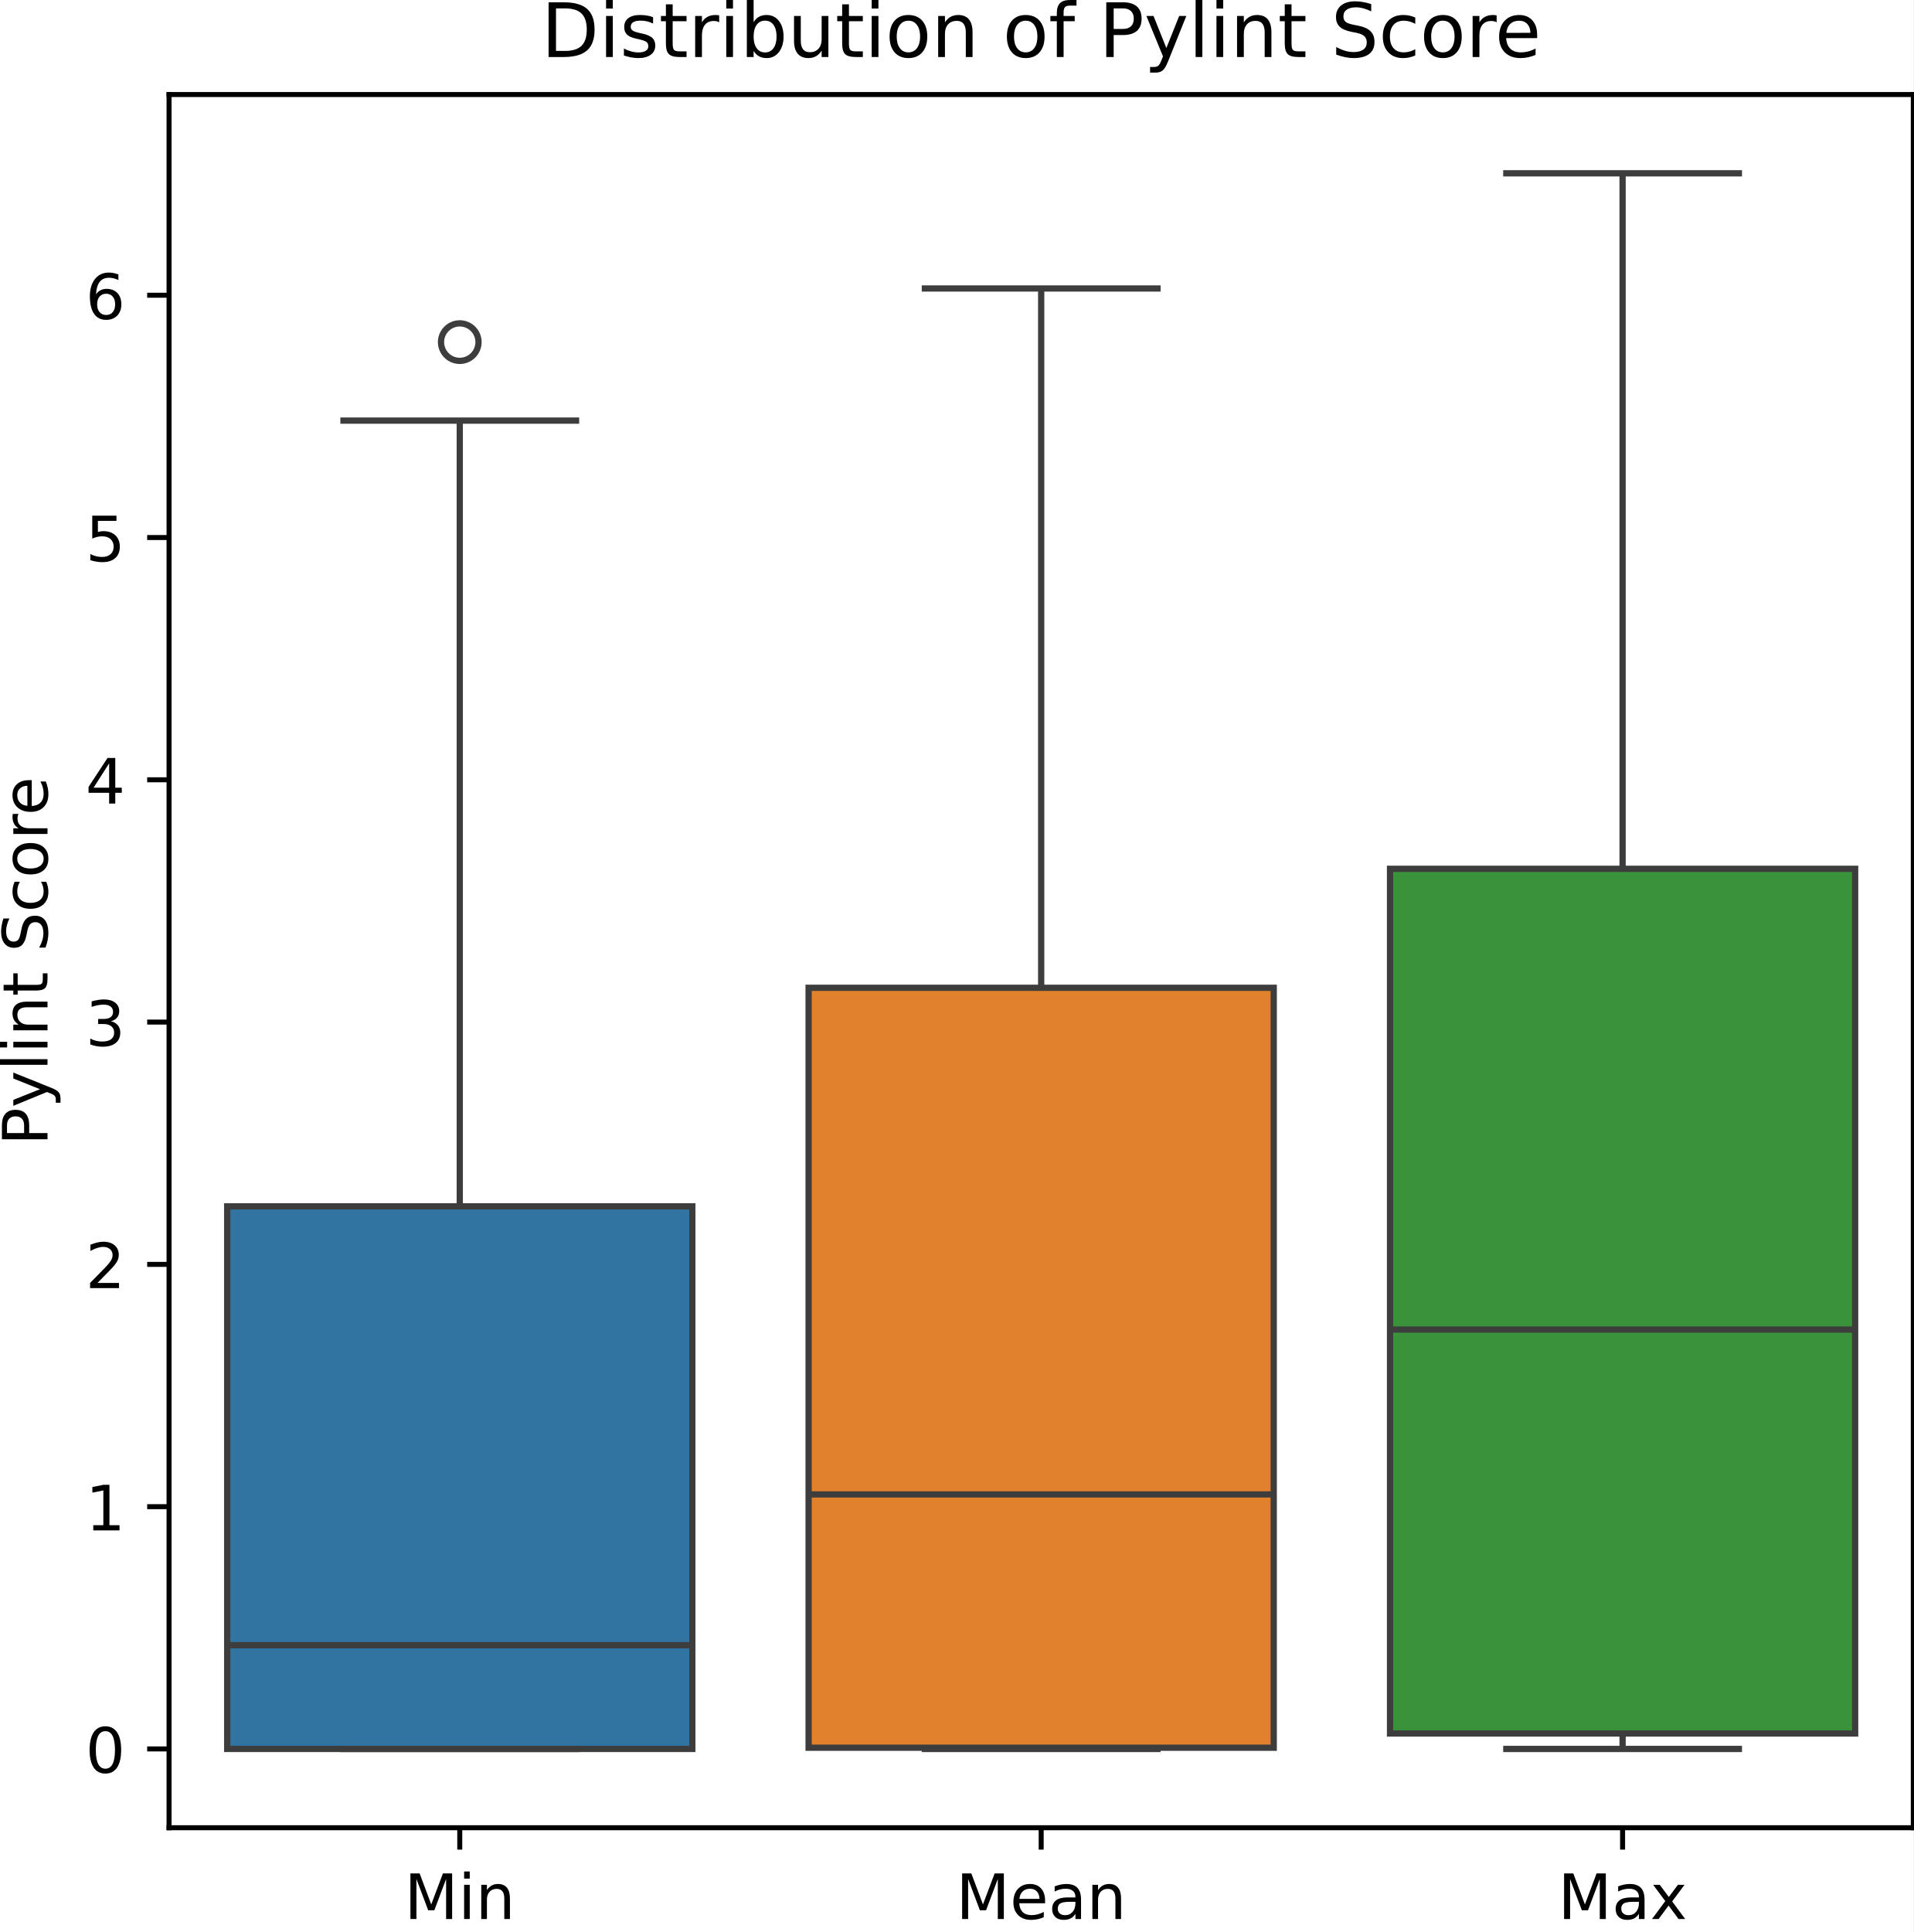
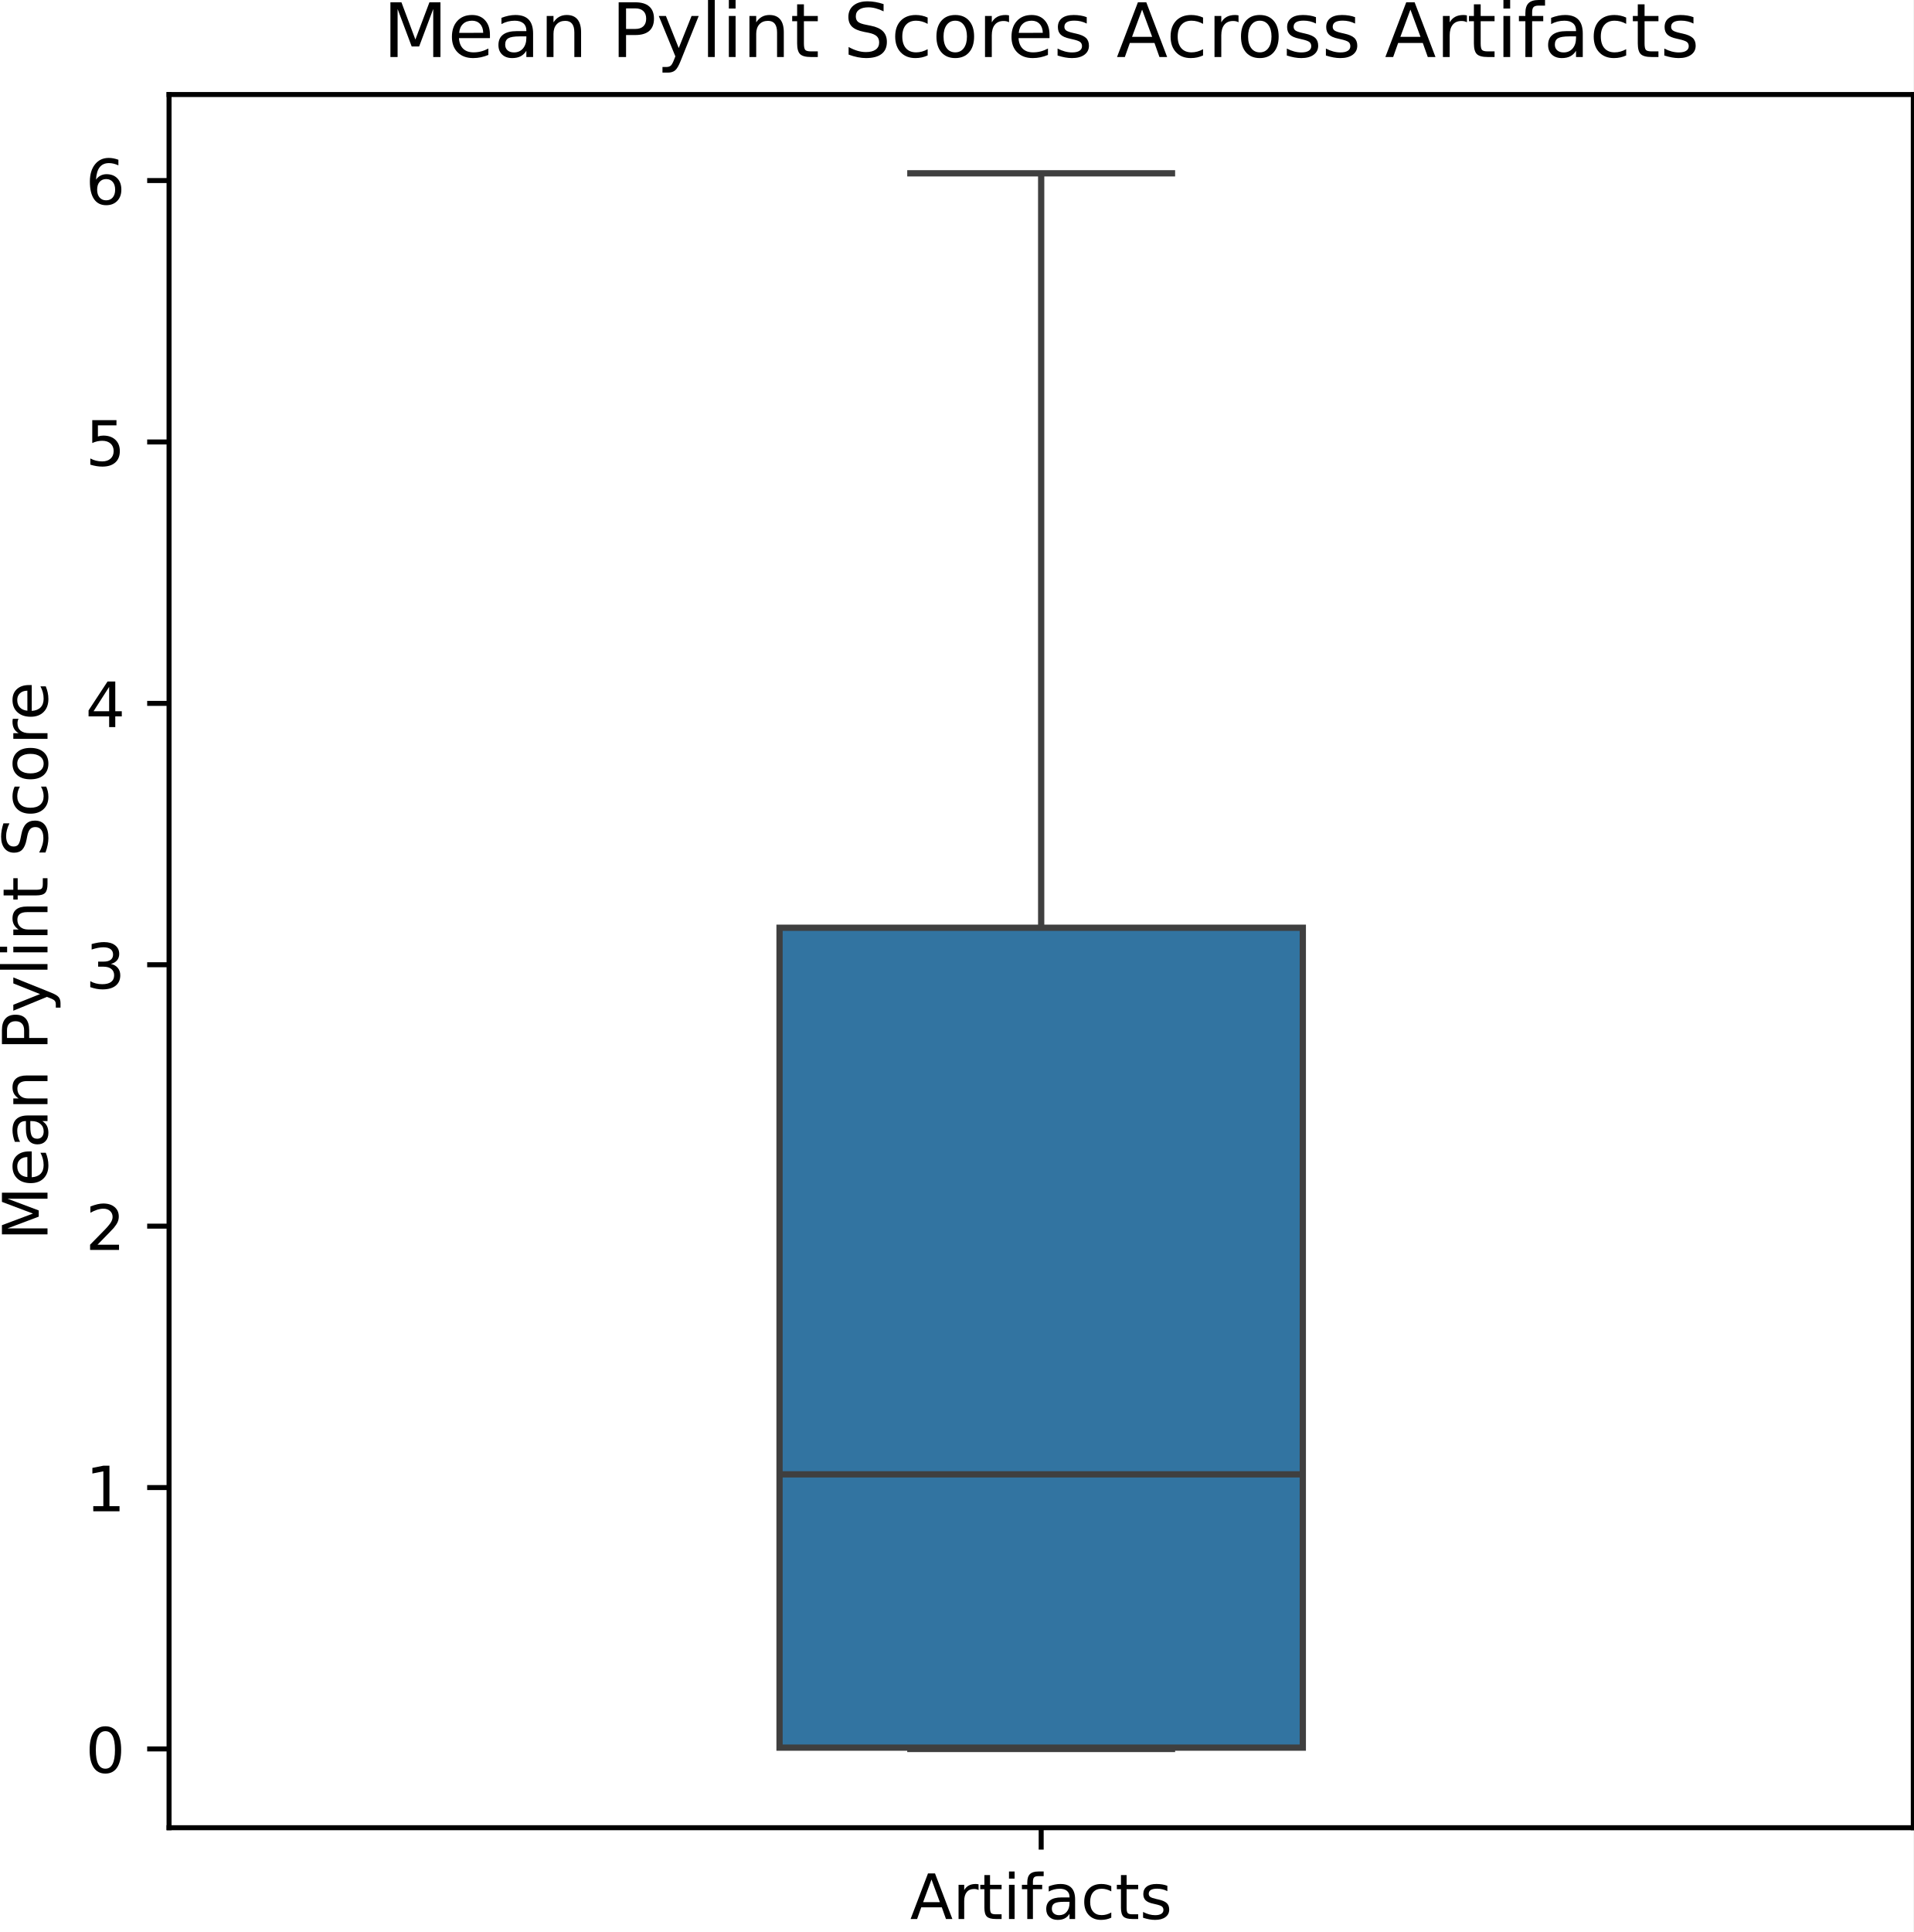
<svg xmlns="http://www.w3.org/2000/svg" xmlns:xlink="http://www.w3.org/1999/xlink" width="306.041pt" height="308.996pt" viewBox="0 0 306.041 308.996" version="1.1">
  <defs>
    <style type="text/css">*{stroke-linejoin: round; stroke-linecap: butt}</style>
  </defs>
  <g id="figure_1">
    <g id="patch_1">
      <path d="M 0 308.996  L 306.041 308.996  L 306.041 0  L 0 0  z " style="fill: #ffffff" />
    </g>
    <g id="axes_1">
      <g id="patch_2">
        <path d="M 27.041 292.318  L 306.041 292.318  L 306.041 15.118  L 27.041 15.118  z " style="fill: #ffffff" />
      </g>
      <g id="matplotlib.axis_1">
        <g id="xtick_1">
          <g id="line2d_1">
            <defs>
-               <path id="meca21701b4" d="M 0 0  L 0 3.5  " style="stroke: #000000; stroke-width: 0.8" />
+               <path id="meb0d967bb8" d="M 0 0  L 0 3.5  " style="stroke: #000000; stroke-width: 0.8" />
            </defs>
            <g>
-               <use xlink:href="#meca21701b4" x="73.541" y="292.318" style="stroke: #000000; stroke-width: 0.8" />
+               <use xlink:href="#meb0d967bb8" x="166.541" y="292.318" style="stroke: #000000; stroke-width: 0.8" />
            </g>
          </g>
          <g id="text_1">
-             <g transform="translate(64.66875 306.9166) scale(0.1 -0.1)">
-               <defs>
-                 <path id="DejaVuSans-4d" d="M 628 4666  L 1569 4666  L 2759 1491  L 3956 4666  L 4897 4666  L 4897 0  L 4281 0  L 4281 4097  L 3078 897  L 2444 897  L 1241 4097  L 1241 0  L 628 0  L 628 4666  z " transform="scale(0.015625)" />
+             <g transform="translate(145.5773 306.9166) scale(0.1 -0.1)">
+               <defs>
+                 <path id="DejaVuSans-41" d="M 2188 4044  L 1331 1722  L 3047 1722  L 2188 4044  z M 1831 4666  L 2547 4666  L 4325 0  L 3669 0  L 3244 1197  L 1141 1197  L 716 0  L 50 0  L 1831 4666  z " transform="scale(0.015625)" />
+                 <path id="DejaVuSans-72" d="M 2631 2963  Q 2534 3019 2420 3045  Q 2306 3072 2169 3072  Q 1681 3072 1420 2755  Q 1159 2438 1159 1844  L 1159 0  L 581 0  L 581 3500  L 1159 3500  L 1159 2956  Q 1341 3275 1631 3429  Q 1922 3584 2338 3584  Q 2397 3584 2469 3576  Q 2541 3569 2628 3553  L 2631 2963  z " transform="scale(0.015625)" />
+                 <path id="DejaVuSans-74" d="M 1172 4494  L 1172 3500  L 2356 3500  L 2356 3053  L 1172 3053  L 1172 1153  Q 1172 725 1289 603  Q 1406 481 1766 481  L 2356 481  L 2356 0  L 1766 0  Q 1100 0 847 248  Q 594 497 594 1153  L 594 3053  L 172 3053  L 172 3500  L 594 3500  L 594 4494  L 1172 4494  z " transform="scale(0.015625)" />
                <path id="DejaVuSans-69" d="M 603 3500  L 1178 3500  L 1178 0  L 603 0  L 603 3500  z M 603 4863  L 1178 4863  L 1178 4134  L 603 4134  L 603 4863  z " transform="scale(0.015625)" />
-                 <path id="DejaVuSans-6e" d="M 3513 2113  L 3513 0  L 2938 0  L 2938 2094  Q 2938 2591 2744 2837  Q 2550 3084 2163 3084  Q 1697 3084 1428 2787  Q 1159 2491 1159 1978  L 1159 0  L 581 0  L 581 3500  L 1159 3500  L 1159 2956  Q 1366 3272 1645 3428  Q 1925 3584 2291 3584  Q 2894 3584 3203 3211  Q 3513 2838 3513 2113  z " transform="scale(0.015625)" />
-               </defs>
-               <use xlink:href="#DejaVuSans-4d" />
-               <use xlink:href="#DejaVuSans-69" x="86.279" />
-               <use xlink:href="#DejaVuSans-6e" x="114.062" />
-             </g>
-           </g>
-         </g>
-         <g id="xtick_2">
-           <g id="line2d_2">
-             <g>
-               <use xlink:href="#meca21701b4" x="166.541" y="292.318" style="stroke: #000000; stroke-width: 0.8" />
-             </g>
-           </g>
-           <g id="text_2">
-             <g transform="translate(152.9172 306.9166) scale(0.1 -0.1)">
-               <defs>
-                 <path id="DejaVuSans-65" d="M 3597 1894  L 3597 1613  L 953 1613  Q 991 1019 1311 708  Q 1631 397 2203 397  Q 2534 397 2845 478  Q 3156 559 3463 722  L 3463 178  Q 3153 47 2828 -22  Q 2503 -91 2169 -91  Q 1331 -91 842 396  Q 353 884 353 1716  Q 353 2575 817 3079  Q 1281 3584 2069 3584  Q 2775 3584 3186 3129  Q 3597 2675 3597 1894  z M 3022 2063  Q 3016 2534 2758 2815  Q 2500 3097 2075 3097  Q 1594 3097 1305 2825  Q 1016 2553 972 2059  L 3022 2063  z " transform="scale(0.015625)" />
+                 <path id="DejaVuSans-66" d="M 2375 4863  L 2375 4384  L 1825 4384  Q 1516 4384 1395 4259  Q 1275 4134 1275 3809  L 1275 3500  L 2222 3500  L 2222 3053  L 1275 3053  L 1275 0  L 697 0  L 697 3053  L 147 3053  L 147 3500  L 697 3500  L 697 3744  Q 697 4328 969 4595  Q 1241 4863 1831 4863  L 2375 4863  z " transform="scale(0.015625)" />
                <path id="DejaVuSans-61" d="M 2194 1759  Q 1497 1759 1228 1600  Q 959 1441 959 1056  Q 959 750 1161 570  Q 1363 391 1709 391  Q 2188 391 2477 730  Q 2766 1069 2766 1631  L 2766 1759  L 2194 1759  z M 3341 1997  L 3341 0  L 2766 0  L 2766 531  Q 2569 213 2275 61  Q 1981 -91 1556 -91  Q 1019 -91 701 211  Q 384 513 384 1019  Q 384 1609 779 1909  Q 1175 2209 1959 2209  L 2766 2209  L 2766 2266  Q 2766 2663 2505 2880  Q 2244 3097 1772 3097  Q 1472 3097 1187 3025  Q 903 2953 641 2809  L 641 3341  Q 956 3463 1253 3523  Q 1550 3584 1831 3584  Q 2591 3584 2966 3190  Q 3341 2797 3341 1997  z " transform="scale(0.015625)" />
-               </defs>
-               <use xlink:href="#DejaVuSans-4d" />
-               <use xlink:href="#DejaVuSans-65" x="86.279" />
-               <use xlink:href="#DejaVuSans-61" x="147.803" />
-               <use xlink:href="#DejaVuSans-6e" x="209.082" />
-             </g>
-           </g>
-         </g>
-         <g id="xtick_3">
-           <g id="line2d_3">
-             <g>
-               <use xlink:href="#meca21701b4" x="259.541" y="292.318" style="stroke: #000000; stroke-width: 0.8" />
-             </g>
-           </g>
-           <g id="text_3">
-             <g transform="translate(249.2031 306.9166) scale(0.1 -0.1)">
-               <defs>
-                 <path id="DejaVuSans-78" d="M 3513 3500  L 2247 1797  L 3578 0  L 2900 0  L 1881 1375  L 863 0  L 184 0  L 1544 1831  L 300 3500  L 978 3500  L 1906 2253  L 2834 3500  L 3513 3500  z " transform="scale(0.015625)" />
-               </defs>
-               <use xlink:href="#DejaVuSans-4d" />
-               <use xlink:href="#DejaVuSans-61" x="86.279" />
-               <use xlink:href="#DejaVuSans-78" x="147.559" />
+                 <path id="DejaVuSans-63" d="M 3122 3366  L 3122 2828  Q 2878 2963 2633 3030  Q 2388 3097 2138 3097  Q 1578 3097 1268 2742  Q 959 2388 959 1747  Q 959 1106 1268 751  Q 1578 397 2138 397  Q 2388 397 2633 464  Q 2878 531 3122 666  L 3122 134  Q 2881 22 2623 -34  Q 2366 -91 2075 -91  Q 1284 -91 818 406  Q 353 903 353 1747  Q 353 2603 823 3093  Q 1294 3584 2113 3584  Q 2378 3584 2631 3529  Q 2884 3475 3122 3366  z " transform="scale(0.015625)" />
+                 <path id="DejaVuSans-73" d="M 2834 3397  L 2834 2853  Q 2591 2978 2328 3040  Q 2066 3103 1784 3103  Q 1356 3103 1142 2972  Q 928 2841 928 2578  Q 928 2378 1081 2264  Q 1234 2150 1697 2047  L 1894 2003  Q 2506 1872 2764 1633  Q 3022 1394 3022 966  Q 3022 478 2636 193  Q 2250 -91 1575 -91  Q 1294 -91 989 -36  Q 684 19 347 128  L 347 722  Q 666 556 975 473  Q 1284 391 1588 391  Q 1994 391 2212 530  Q 2431 669 2431 922  Q 2431 1156 2273 1281  Q 2116 1406 1581 1522  L 1381 1569  Q 847 1681 609 1914  Q 372 2147 372 2553  Q 372 3047 722 3315  Q 1072 3584 1716 3584  Q 2034 3584 2315 3537  Q 2597 3491 2834 3397  z " transform="scale(0.015625)" />
+               </defs>
+               <use xlink:href="#DejaVuSans-41" />
+               <use xlink:href="#DejaVuSans-72" x="68.408" />
+               <use xlink:href="#DejaVuSans-74" x="109.521" />
+               <use xlink:href="#DejaVuSans-69" x="148.73" />
+               <use xlink:href="#DejaVuSans-66" x="176.514" />
+               <use xlink:href="#DejaVuSans-61" x="211.719" />
+               <use xlink:href="#DejaVuSans-63" x="272.998" />
+               <use xlink:href="#DejaVuSans-74" x="327.979" />
+               <use xlink:href="#DejaVuSans-73" x="367.188" />
            </g>
          </g>
        </g>
      </g>
      <g id="matplotlib.axis_2">
        <g id="ytick_1">
+           <g id="line2d_2">
+             <defs>
+               <path id="md2d589a937" d="M 0 0  L -3.5 0  " style="stroke: #000000; stroke-width: 0.8" />
+             </defs>
+             <g>
+               <use xlink:href="#md2d589a937" x="27.041" y="279.718" style="stroke: #000000; stroke-width: 0.8" />
+             </g>
+           </g>
+           <g id="text_2">
+             <g transform="translate(13.67812 283.5173) scale(0.1 -0.1)">
+               <defs>
+                 <path id="DejaVuSans-30" d="M 2034 4250  Q 1547 4250 1301 3770  Q 1056 3291 1056 2328  Q 1056 1369 1301 889  Q 1547 409 2034 409  Q 2525 409 2770 889  Q 3016 1369 3016 2328  Q 3016 3291 2770 3770  Q 2525 4250 2034 4250  z M 2034 4750  Q 2819 4750 3233 4129  Q 3647 3509 3647 2328  Q 3647 1150 3233 529  Q 2819 -91 2034 -91  Q 1250 -91 836 529  Q 422 1150 422 2328  Q 422 3509 836 4129  Q 1250 4750 2034 4750  z " transform="scale(0.015625)" />
+               </defs>
+               <use xlink:href="#DejaVuSans-30" />
+             </g>
+           </g>
+         </g>
+         <g id="ytick_2">
+           <g id="line2d_3">
+             <g>
+               <use xlink:href="#md2d589a937" x="27.041" y="237.912" style="stroke: #000000; stroke-width: 0.8" />
+             </g>
+           </g>
+           <g id="text_3">
+             <g transform="translate(13.67812 241.7108) scale(0.1 -0.1)">
+               <defs>
+                 <path id="DejaVuSans-31" d="M 794 531  L 1825 531  L 1825 4091  L 703 3866  L 703 4441  L 1819 4666  L 2450 4666  L 2450 531  L 3481 531  L 3481 0  L 794 0  L 794 531  z " transform="scale(0.015625)" />
+               </defs>
+               <use xlink:href="#DejaVuSans-31" />
+             </g>
+           </g>
+         </g>
+         <g id="ytick_3">
          <g id="line2d_4">
+             <g>
+               <use xlink:href="#md2d589a937" x="27.041" y="196.105" style="stroke: #000000; stroke-width: 0.8" />
+             </g>
+           </g>
+           <g id="text_4">
+             <g transform="translate(13.67812 199.9042) scale(0.1 -0.1)">
+               <defs>
+                 <path id="DejaVuSans-32" d="M 1228 531  L 3431 531  L 3431 0  L 469 0  L 469 531  Q 828 903 1448 1529  Q 2069 2156 2228 2338  Q 2531 2678 2651 2914  Q 2772 3150 2772 3378  Q 2772 3750 2511 3984  Q 2250 4219 1831 4219  Q 1534 4219 1204 4116  Q 875 4013 500 3803  L 500 4441  Q 881 4594 1212 4672  Q 1544 4750 1819 4750  Q 2544 4750 2975 4387  Q 3406 4025 3406 3419  Q 3406 3131 3298 2873  Q 3191 2616 2906 2266  Q 2828 2175 2409 1742  Q 1991 1309 1228 531  z " transform="scale(0.015625)" />
+               </defs>
+               <use xlink:href="#DejaVuSans-32" />
+             </g>
+           </g>
+         </g>
+         <g id="ytick_4">
+           <g id="line2d_5">
+             <g>
+               <use xlink:href="#md2d589a937" x="27.041" y="154.298" style="stroke: #000000; stroke-width: 0.8" />
+             </g>
+           </g>
+           <g id="text_5">
+             <g transform="translate(13.67812 158.0977) scale(0.1 -0.1)">
+               <defs>
+                 <path id="DejaVuSans-33" d="M 2597 2516  Q 3050 2419 3304 2112  Q 3559 1806 3559 1356  Q 3559 666 3084 287  Q 2609 -91 1734 -91  Q 1441 -91 1130 -33  Q 819 25 488 141  L 488 750  Q 750 597 1062 519  Q 1375 441 1716 441  Q 2309 441 2620 675  Q 2931 909 2931 1356  Q 2931 1769 2642 2001  Q 2353 2234 1838 2234  L 1294 2234  L 1294 2753  L 1863 2753  Q 2328 2753 2575 2939  Q 2822 3125 2822 3475  Q 2822 3834 2567 4026  Q 2313 4219 1838 4219  Q 1578 4219 1281 4162  Q 984 4106 628 3988  L 628 4550  Q 988 4650 1302 4700  Q 1616 4750 1894 4750  Q 2613 4750 3031 4423  Q 3450 4097 3450 3541  Q 3450 3153 3228 2886  Q 3006 2619 2597 2516  z " transform="scale(0.015625)" />
+               </defs>
+               <use xlink:href="#DejaVuSans-33" />
+             </g>
+           </g>
+         </g>
+         <g id="ytick_5">
+           <g id="line2d_6">
+             <g>
+               <use xlink:href="#md2d589a937" x="27.041" y="112.492" style="stroke: #000000; stroke-width: 0.8" />
+             </g>
+           </g>
+           <g id="text_6">
+             <g transform="translate(13.67812 116.2911) scale(0.1 -0.1)">
+               <defs>
+                 <path id="DejaVuSans-34" d="M 2419 4116  L 825 1625  L 2419 1625  L 2419 4116  z M 2253 4666  L 3047 4666  L 3047 1625  L 3713 1625  L 3713 1100  L 3047 1100  L 3047 0  L 2419 0  L 2419 1100  L 313 1100  L 313 1709  L 2253 4666  z " transform="scale(0.015625)" />
+               </defs>
+               <use xlink:href="#DejaVuSans-34" />
+             </g>
+           </g>
+         </g>
+         <g id="ytick_6">
+           <g id="line2d_7">
+             <g>
+               <use xlink:href="#md2d589a937" x="27.041" y="70.685" style="stroke: #000000; stroke-width: 0.8" />
+             </g>
+           </g>
+           <g id="text_7">
+             <g transform="translate(13.67812 74.48453) scale(0.1 -0.1)">
+               <defs>
+                 <path id="DejaVuSans-35" d="M 691 4666  L 3169 4666  L 3169 4134  L 1269 4134  L 1269 2991  Q 1406 3038 1543 3061  Q 1681 3084 1819 3084  Q 2600 3084 3056 2656  Q 3513 2228 3513 1497  Q 3513 744 3044 326  Q 2575 -91 1722 -91  Q 1428 -91 1123 -41  Q 819 9 494 109  L 494 744  Q 775 591 1075 516  Q 1375 441 1709 441  Q 2250 441 2565 725  Q 2881 1009 2881 1497  Q 2881 1984 2565 2268  Q 2250 2553 1709 2553  Q 1456 2553 1204 2497  Q 953 2441 691 2322  L 691 4666  z " transform="scale(0.015625)" />
+               </defs>
+               <use xlink:href="#DejaVuSans-35" />
+             </g>
+           </g>
+         </g>
+         <g id="ytick_7">
+           <g id="line2d_8">
+             <g>
+               <use xlink:href="#md2d589a937" x="27.041" y="28.879" style="stroke: #000000; stroke-width: 0.8" />
+             </g>
+           </g>
+           <g id="text_8">
+             <g transform="translate(13.67812 32.67797) scale(0.1 -0.1)">
+               <defs>
+                 <path id="DejaVuSans-36" d="M 2113 2584  Q 1688 2584 1439 2293  Q 1191 2003 1191 1497  Q 1191 994 1439 701  Q 1688 409 2113 409  Q 2538 409 2786 701  Q 3034 994 3034 1497  Q 3034 2003 2786 2293  Q 2538 2584 2113 2584  z M 3366 4563  L 3366 3988  Q 3128 4100 2886 4159  Q 2644 4219 2406 4219  Q 1781 4219 1451 3797  Q 1122 3375 1075 2522  Q 1259 2794 1537 2939  Q 1816 3084 2150 3084  Q 2853 3084 3261 2657  Q 3669 2231 3669 1497  Q 3669 778 3244 343  Q 2819 -91 2113 -91  Q 1303 -91 875 529  Q 447 1150 447 2328  Q 447 3434 972 4092  Q 1497 4750 2381 4750  Q 2619 4750 2861 4703  Q 3103 4656 3366 4563  z " transform="scale(0.015625)" />
+               </defs>
+               <use xlink:href="#DejaVuSans-36" />
+             </g>
+           </g>
+         </g>
+         <g id="text_9">
+           <g transform="translate(7.598438 198.4033) rotate(-90) scale(0.1 -0.1)">
            <defs>
-               <path id="m288fccf169" d="M 0 0  L -3.5 0  " style="stroke: #000000; stroke-width: 0.8" />
-             </defs>
-             <g>
-               <use xlink:href="#m288fccf169" x="27.041" y="279.718" style="stroke: #000000; stroke-width: 0.8" />
-             </g>
-           </g>
-           <g id="text_4">
-             <g transform="translate(13.67812 283.5173) scale(0.1 -0.1)">
-               <defs>
-                 <path id="DejaVuSans-30" d="M 2034 4250  Q 1547 4250 1301 3770  Q 1056 3291 1056 2328  Q 1056 1369 1301 889  Q 1547 409 2034 409  Q 2525 409 2770 889  Q 3016 1369 3016 2328  Q 3016 3291 2770 3770  Q 2525 4250 2034 4250  z M 2034 4750  Q 2819 4750 3233 4129  Q 3647 3509 3647 2328  Q 3647 1150 3233 529  Q 2819 -91 2034 -91  Q 1250 -91 836 529  Q 422 1150 422 2328  Q 422 3509 836 4129  Q 1250 4750 2034 4750  z " transform="scale(0.015625)" />
-               </defs>
-               <use xlink:href="#DejaVuSans-30" />
-             </g>
-           </g>
-         </g>
-         <g id="ytick_2">
-           <g id="line2d_5">
-             <g>
-               <use xlink:href="#m288fccf169" x="27.041" y="240.968" style="stroke: #000000; stroke-width: 0.8" />
-             </g>
-           </g>
-           <g id="text_5">
-             <g transform="translate(13.67812 244.7671) scale(0.1 -0.1)">
-               <defs>
-                 <path id="DejaVuSans-31" d="M 794 531  L 1825 531  L 1825 4091  L 703 3866  L 703 4441  L 1819 4666  L 2450 4666  L 2450 531  L 3481 531  L 3481 0  L 794 0  L 794 531  z " transform="scale(0.015625)" />
-               </defs>
-               <use xlink:href="#DejaVuSans-31" />
-             </g>
-           </g>
-         </g>
-         <g id="ytick_3">
-           <g id="line2d_6">
-             <g>
-               <use xlink:href="#m288fccf169" x="27.041" y="202.218" style="stroke: #000000; stroke-width: 0.8" />
-             </g>
-           </g>
-           <g id="text_6">
-             <g transform="translate(13.67812 206.017) scale(0.1 -0.1)">
-               <defs>
-                 <path id="DejaVuSans-32" d="M 1228 531  L 3431 531  L 3431 0  L 469 0  L 469 531  Q 828 903 1448 1529  Q 2069 2156 2228 2338  Q 2531 2678 2651 2914  Q 2772 3150 2772 3378  Q 2772 3750 2511 3984  Q 2250 4219 1831 4219  Q 1534 4219 1204 4116  Q 875 4013 500 3803  L 500 4441  Q 881 4594 1212 4672  Q 1544 4750 1819 4750  Q 2544 4750 2975 4387  Q 3406 4025 3406 3419  Q 3406 3131 3298 2873  Q 3191 2616 2906 2266  Q 2828 2175 2409 1742  Q 1991 1309 1228 531  z " transform="scale(0.015625)" />
-               </defs>
-               <use xlink:href="#DejaVuSans-32" />
-             </g>
-           </g>
-         </g>
-         <g id="ytick_4">
-           <g id="line2d_7">
-             <g>
-               <use xlink:href="#m288fccf169" x="27.041" y="163.468" style="stroke: #000000; stroke-width: 0.8" />
-             </g>
-           </g>
-           <g id="text_7">
-             <g transform="translate(13.67812 167.2668) scale(0.1 -0.1)">
-               <defs>
-                 <path id="DejaVuSans-33" d="M 2597 2516  Q 3050 2419 3304 2112  Q 3559 1806 3559 1356  Q 3559 666 3084 287  Q 2609 -91 1734 -91  Q 1441 -91 1130 -33  Q 819 25 488 141  L 488 750  Q 750 597 1062 519  Q 1375 441 1716 441  Q 2309 441 2620 675  Q 2931 909 2931 1356  Q 2931 1769 2642 2001  Q 2353 2234 1838 2234  L 1294 2234  L 1294 2753  L 1863 2753  Q 2328 2753 2575 2939  Q 2822 3125 2822 3475  Q 2822 3834 2567 4026  Q 2313 4219 1838 4219  Q 1578 4219 1281 4162  Q 984 4106 628 3988  L 628 4550  Q 988 4650 1302 4700  Q 1616 4750 1894 4750  Q 2613 4750 3031 4423  Q 3450 4097 3450 3541  Q 3450 3153 3228 2886  Q 3006 2619 2597 2516  z " transform="scale(0.015625)" />
-               </defs>
-               <use xlink:href="#DejaVuSans-33" />
-             </g>
-           </g>
-         </g>
-         <g id="ytick_5">
-           <g id="line2d_8">
-             <g>
-               <use xlink:href="#m288fccf169" x="27.041" y="124.717" style="stroke: #000000; stroke-width: 0.8" />
-             </g>
-           </g>
-           <g id="text_8">
-             <g transform="translate(13.67812 128.5166) scale(0.1 -0.1)">
-               <defs>
-                 <path id="DejaVuSans-34" d="M 2419 4116  L 825 1625  L 2419 1625  L 2419 4116  z M 2253 4666  L 3047 4666  L 3047 1625  L 3713 1625  L 3713 1100  L 3047 1100  L 3047 0  L 2419 0  L 2419 1100  L 313 1100  L 313 1709  L 2253 4666  z " transform="scale(0.015625)" />
-               </defs>
-               <use xlink:href="#DejaVuSans-34" />
-             </g>
-           </g>
-         </g>
-         <g id="ytick_6">
-           <g id="line2d_9">
-             <g>
-               <use xlink:href="#m288fccf169" x="27.041" y="85.967" style="stroke: #000000; stroke-width: 0.8" />
-             </g>
-           </g>
-           <g id="text_9">
-             <g transform="translate(13.67812 89.76636) scale(0.1 -0.1)">
-               <defs>
-                 <path id="DejaVuSans-35" d="M 691 4666  L 3169 4666  L 3169 4134  L 1269 4134  L 1269 2991  Q 1406 3038 1543 3061  Q 1681 3084 1819 3084  Q 2600 3084 3056 2656  Q 3513 2228 3513 1497  Q 3513 744 3044 326  Q 2575 -91 1722 -91  Q 1428 -91 1123 -41  Q 819 9 494 109  L 494 744  Q 775 591 1075 516  Q 1375 441 1709 441  Q 2250 441 2565 725  Q 2881 1009 2881 1497  Q 2881 1984 2565 2268  Q 2250 2553 1709 2553  Q 1456 2553 1204 2497  Q 953 2441 691 2322  L 691 4666  z " transform="scale(0.015625)" />
-               </defs>
-               <use xlink:href="#DejaVuSans-35" />
-             </g>
-           </g>
-         </g>
-         <g id="ytick_7">
-           <g id="line2d_10">
-             <g>
-               <use xlink:href="#m288fccf169" x="27.041" y="47.217" style="stroke: #000000; stroke-width: 0.8" />
-             </g>
-           </g>
-           <g id="text_10">
-             <g transform="translate(13.67812 51.01617) scale(0.1 -0.1)">
-               <defs>
-                 <path id="DejaVuSans-36" d="M 2113 2584  Q 1688 2584 1439 2293  Q 1191 2003 1191 1497  Q 1191 994 1439 701  Q 1688 409 2113 409  Q 2538 409 2786 701  Q 3034 994 3034 1497  Q 3034 2003 2786 2293  Q 2538 2584 2113 2584  z M 3366 4563  L 3366 3988  Q 3128 4100 2886 4159  Q 2644 4219 2406 4219  Q 1781 4219 1451 3797  Q 1122 3375 1075 2522  Q 1259 2794 1537 2939  Q 1816 3084 2150 3084  Q 2853 3084 3261 2657  Q 3669 2231 3669 1497  Q 3669 778 3244 343  Q 2819 -91 2113 -91  Q 1303 -91 875 529  Q 447 1150 447 2328  Q 447 3434 972 4092  Q 1497 4750 2381 4750  Q 2619 4750 2861 4703  Q 3103 4656 3366 4563  z " transform="scale(0.015625)" />
-               </defs>
-               <use xlink:href="#DejaVuSans-36" />
-             </g>
-           </g>
-         </g>
-         <g id="text_11">
-           <g transform="translate(7.598438 183.1908) rotate(-90) scale(0.1 -0.1)">
-             <defs>
+               <path id="DejaVuSans-4d" d="M 628 4666  L 1569 4666  L 2759 1491  L 3956 4666  L 4897 4666  L 4897 0  L 4281 0  L 4281 4097  L 3078 897  L 2444 897  L 1241 4097  L 1241 0  L 628 0  L 628 4666  z " transform="scale(0.015625)" />
+               <path id="DejaVuSans-65" d="M 3597 1894  L 3597 1613  L 953 1613  Q 991 1019 1311 708  Q 1631 397 2203 397  Q 2534 397 2845 478  Q 3156 559 3463 722  L 3463 178  Q 3153 47 2828 -22  Q 2503 -91 2169 -91  Q 1331 -91 842 396  Q 353 884 353 1716  Q 353 2575 817 3079  Q 1281 3584 2069 3584  Q 2775 3584 3186 3129  Q 3597 2675 3597 1894  z M 3022 2063  Q 3016 2534 2758 2815  Q 2500 3097 2075 3097  Q 1594 3097 1305 2825  Q 1016 2553 972 2059  L 3022 2063  z " transform="scale(0.015625)" />
+               <path id="DejaVuSans-6e" d="M 3513 2113  L 3513 0  L 2938 0  L 2938 2094  Q 2938 2591 2744 2837  Q 2550 3084 2163 3084  Q 1697 3084 1428 2787  Q 1159 2491 1159 1978  L 1159 0  L 581 0  L 581 3500  L 1159 3500  L 1159 2956  Q 1366 3272 1645 3428  Q 1925 3584 2291 3584  Q 2894 3584 3203 3211  Q 3513 2838 3513 2113  z " transform="scale(0.015625)" />
+               <path id="DejaVuSans-20" transform="scale(0.015625)" />
              <path id="DejaVuSans-50" d="M 1259 4147  L 1259 2394  L 2053 2394  Q 2494 2394 2734 2622  Q 2975 2850 2975 3272  Q 2975 3691 2734 3919  Q 2494 4147 2053 4147  L 1259 4147  z M 628 4666  L 2053 4666  Q 2838 4666 3239 4311  Q 3641 3956 3641 3272  Q 3641 2581 3239 2228  Q 2838 1875 2053 1875  L 1259 1875  L 1259 0  L 628 0  L 628 4666  z " transform="scale(0.015625)" />
              <path id="DejaVuSans-79" d="M 2059 -325  Q 1816 -950 1584 -1140  Q 1353 -1331 966 -1331  L 506 -1331  L 506 -850  L 844 -850  Q 1081 -850 1212 -737  Q 1344 -625 1503 -206  L 1606 56  L 191 3500  L 800 3500  L 1894 763  L 2988 3500  L 3597 3500  L 2059 -325  z " transform="scale(0.015625)" />
              <path id="DejaVuSans-6c" d="M 603 4863  L 1178 4863  L 1178 0  L 603 0  L 603 4863  z " transform="scale(0.015625)" />
-               <path id="DejaVuSans-74" d="M 1172 4494  L 1172 3500  L 2356 3500  L 2356 3053  L 1172 3053  L 1172 1153  Q 1172 725 1289 603  Q 1406 481 1766 481  L 2356 481  L 2356 0  L 1766 0  Q 1100 0 847 248  Q 594 497 594 1153  L 594 3053  L 172 3053  L 172 3500  L 594 3500  L 594 4494  L 1172 4494  z " transform="scale(0.015625)" />
-               <path id="DejaVuSans-20" transform="scale(0.015625)" />
              <path id="DejaVuSans-53" d="M 3425 4513  L 3425 3897  Q 3066 4069 2747 4153  Q 2428 4238 2131 4238  Q 1616 4238 1336 4038  Q 1056 3838 1056 3469  Q 1056 3159 1242 3001  Q 1428 2844 1947 2747  L 2328 2669  Q 3034 2534 3370 2195  Q 3706 1856 3706 1288  Q 3706 609 3251 259  Q 2797 -91 1919 -91  Q 1588 -91 1214 -16  Q 841 59 441 206  L 441 856  Q 825 641 1194 531  Q 1563 422 1919 422  Q 2459 422 2753 634  Q 3047 847 3047 1241  Q 3047 1584 2836 1778  Q 2625 1972 2144 2069  L 1759 2144  Q 1053 2284 737 2584  Q 422 2884 422 3419  Q 422 4038 858 4394  Q 1294 4750 2059 4750  Q 2388 4750 2728 4690  Q 3069 4631 3425 4513  z " transform="scale(0.015625)" />
-               <path id="DejaVuSans-63" d="M 3122 3366  L 3122 2828  Q 2878 2963 2633 3030  Q 2388 3097 2138 3097  Q 1578 3097 1268 2742  Q 959 2388 959 1747  Q 959 1106 1268 751  Q 1578 397 2138 397  Q 2388 397 2633 464  Q 2878 531 3122 666  L 3122 134  Q 2881 22 2623 -34  Q 2366 -91 2075 -91  Q 1284 -91 818 406  Q 353 903 353 1747  Q 353 2603 823 3093  Q 1294 3584 2113 3584  Q 2378 3584 2631 3529  Q 2884 3475 3122 3366  z " transform="scale(0.015625)" />
              <path id="DejaVuSans-6f" d="M 1959 3097  Q 1497 3097 1228 2736  Q 959 2375 959 1747  Q 959 1119 1226 758  Q 1494 397 1959 397  Q 2419 397 2687 759  Q 2956 1122 2956 1747  Q 2956 2369 2687 2733  Q 2419 3097 1959 3097  z M 1959 3584  Q 2709 3584 3137 3096  Q 3566 2609 3566 1747  Q 3566 888 3137 398  Q 2709 -91 1959 -91  Q 1206 -91 779 398  Q 353 888 353 1747  Q 353 2609 779 3096  Q 1206 3584 1959 3584  z " transform="scale(0.015625)" />
-               <path id="DejaVuSans-72" d="M 2631 2963  Q 2534 3019 2420 3045  Q 2306 3072 2169 3072  Q 1681 3072 1420 2755  Q 1159 2438 1159 1844  L 1159 0  L 581 0  L 581 3500  L 1159 3500  L 1159 2956  Q 1341 3275 1631 3429  Q 1922 3584 2338 3584  Q 2397 3584 2469 3576  Q 2541 3569 2628 3553  L 2631 2963  z " transform="scale(0.015625)" />
            </defs>
-             <use xlink:href="#DejaVuSans-50" />
-             <use xlink:href="#DejaVuSans-79" x="60.303" />
-             <use xlink:href="#DejaVuSans-6c" x="119.482" />
-             <use xlink:href="#DejaVuSans-69" x="147.266" />
-             <use xlink:href="#DejaVuSans-6e" x="175.049" />
-             <use xlink:href="#DejaVuSans-74" x="238.428" />
-             <use xlink:href="#DejaVuSans-20" x="277.637" />
-             <use xlink:href="#DejaVuSans-53" x="309.424" />
-             <use xlink:href="#DejaVuSans-63" x="372.9" />
-             <use xlink:href="#DejaVuSans-6f" x="427.881" />
-             <use xlink:href="#DejaVuSans-72" x="489.062" />
-             <use xlink:href="#DejaVuSans-65" x="527.926" />
+             <use xlink:href="#DejaVuSans-4d" />
+             <use xlink:href="#DejaVuSans-65" x="86.279" />
+             <use xlink:href="#DejaVuSans-61" x="147.803" />
+             <use xlink:href="#DejaVuSans-6e" x="209.082" />
+             <use xlink:href="#DejaVuSans-20" x="272.461" />
+             <use xlink:href="#DejaVuSans-50" x="304.248" />
+             <use xlink:href="#DejaVuSans-79" x="364.551" />
+             <use xlink:href="#DejaVuSans-6c" x="423.73" />
+             <use xlink:href="#DejaVuSans-69" x="451.514" />
+             <use xlink:href="#DejaVuSans-6e" x="479.297" />
+             <use xlink:href="#DejaVuSans-74" x="542.676" />
+             <use xlink:href="#DejaVuSans-20" x="581.885" />
+             <use xlink:href="#DejaVuSans-53" x="613.672" />
+             <use xlink:href="#DejaVuSans-63" x="677.148" />
+             <use xlink:href="#DejaVuSans-6f" x="732.129" />
+             <use xlink:href="#DejaVuSans-72" x="793.311" />
+             <use xlink:href="#DejaVuSans-65" x="832.174" />
          </g>
        </g>
      </g>
      <g id="patch_3">
-         <path d="M 36.341 279.718  L 110.741 279.718  L 110.741 192.934  L 36.341 192.934  L 36.341 279.718  z " clip-path="url(#p85b0c4015d)" style="fill: #3274a1; stroke: #3d3d3d; stroke-linejoin: miter" />
+         <path d="M 124.691 279.508  L 208.391 279.508  L 208.391 148.381  L 124.691 148.381  L 124.691 279.508  z " clip-path="url(#p45f479d9d0)" style="fill: #3274a1; stroke: #3f3f3f; stroke-linejoin: miter" />
+       </g>
+       <g id="line2d_9">
+         <path d="M 166.541 279.508  L 166.541 279.718  " clip-path="url(#p45f479d9d0)" style="fill: none; stroke: #3f3f3f" />
+       </g>
+       <g id="line2d_10">
+         <path d="M 166.541 148.381  L 166.541 27.718  " clip-path="url(#p45f479d9d0)" style="fill: none; stroke: #3f3f3f" />
      </g>
      <g id="line2d_11">
-         <path d="M 73.541 279.718  L 73.541 279.718  " clip-path="url(#p85b0c4015d)" style="fill: none; stroke: #3d3d3d" />
+         <path d="M 145.616 279.718  L 187.466 279.718  " clip-path="url(#p45f479d9d0)" style="fill: none; stroke: #3f3f3f; stroke-linecap: square" />
      </g>
      <g id="line2d_12">
-         <path d="M 73.541 192.934  L 73.541 67.272  " clip-path="url(#p85b0c4015d)" style="fill: none; stroke: #3d3d3d" />
-       </g>
-       <g id="line2d_13">
-         <path d="M 54.941 279.718  L 92.141 279.718  " clip-path="url(#p85b0c4015d)" style="fill: none; stroke: #3d3d3d; stroke-linecap: square" />
-       </g>
+         <path d="M 145.616 27.718  L 187.466 27.718  " clip-path="url(#p45f479d9d0)" style="fill: none; stroke: #3f3f3f; stroke-linecap: square" />
+       </g>
+       <g id="line2d_13" />
      <g id="line2d_14">
-         <path d="M 54.941 67.272  L 92.141 67.272  " clip-path="url(#p85b0c4015d)" style="fill: none; stroke: #3d3d3d; stroke-linecap: square" />
-       </g>
-       <g id="line2d_15">
-         <defs>
-           <path id="m6ea4c9b0df" d="M 0 3  C 0.796 3 1.559 2.684 2.121 2.121  C 2.684 1.559 3 0.796 3 0  C 3 -0.796 2.684 -1.559 2.121 -2.121  C 1.559 -2.684 0.796 -3 0 -3  C -0.796 -3 -1.559 -2.684 -2.121 -2.121  C -2.684 -1.559 -3 -0.796 -3 0  C -3 0.796 -2.684 1.559 -2.121 2.121  C -1.559 2.684 -0.796 3 0 3  z " style="stroke: #3d3d3d" />
-         </defs>
-         <g clip-path="url(#p85b0c4015d)">
-           <use xlink:href="#m6ea4c9b0df" x="73.541" y="54.717" style="fill-opacity: 0; stroke: #3d3d3d" />
-         </g>
+         <path d="M 124.691 235.801  L 208.391 235.801  " clip-path="url(#p45f479d9d0)" style="fill: none; stroke: #3f3f3f" />
      </g>
      <g id="patch_4">
-         <path d="M 129.341 279.523  L 203.741 279.523  L 203.741 157.983  L 129.341 157.983  L 129.341 279.523  z " clip-path="url(#p85b0c4015d)" style="fill: #e1812c; stroke: #3d3d3d; stroke-linejoin: miter" />
-       </g>
-       <g id="line2d_16">
-         <path d="M 166.541 279.523  L 166.541 279.718  " clip-path="url(#p85b0c4015d)" style="fill: none; stroke: #3d3d3d" />
-       </g>
-       <g id="line2d_17">
-         <path d="M 166.541 157.983  L 166.541 46.141  " clip-path="url(#p85b0c4015d)" style="fill: none; stroke: #3d3d3d" />
-       </g>
-       <g id="line2d_18">
-         <path d="M 147.941 279.718  L 185.141 279.718  " clip-path="url(#p85b0c4015d)" style="fill: none; stroke: #3d3d3d; stroke-linecap: square" />
-       </g>
-       <g id="line2d_19">
-         <path d="M 147.941 46.141  L 185.141 46.141  " clip-path="url(#p85b0c4015d)" style="fill: none; stroke: #3d3d3d; stroke-linecap: square" />
-       </g>
-       <g id="line2d_20" />
+         <path d="M 27.041 292.318  L 27.041 15.118  " style="fill: none; stroke: #000000; stroke-width: 0.8; stroke-linejoin: miter; stroke-linecap: square" />
+       </g>
      <g id="patch_5">
-         <path d="M 222.341 277.25  L 296.741 277.25  L 296.741 138.954  L 222.341 138.954  L 222.341 277.25  z " clip-path="url(#p85b0c4015d)" style="fill: #3a923a; stroke: #3d3d3d; stroke-linejoin: miter" />
-       </g>
-       <g id="line2d_21">
-         <path d="M 259.541 277.25  L 259.541 279.718  " clip-path="url(#p85b0c4015d)" style="fill: none; stroke: #3d3d3d" />
-       </g>
-       <g id="line2d_22">
-         <path d="M 259.541 138.954  L 259.541 27.718  " clip-path="url(#p85b0c4015d)" style="fill: none; stroke: #3d3d3d" />
-       </g>
-       <g id="line2d_23">
-         <path d="M 240.941 279.718  L 278.141 279.718  " clip-path="url(#p85b0c4015d)" style="fill: none; stroke: #3d3d3d; stroke-linecap: square" />
-       </g>
-       <g id="line2d_24">
-         <path d="M 240.941 27.718  L 278.141 27.718  " clip-path="url(#p85b0c4015d)" style="fill: none; stroke: #3d3d3d; stroke-linecap: square" />
-       </g>
-       <g id="line2d_25" />
-       <g id="line2d_26">
-         <path d="M 36.341 263.124  L 110.741 263.124  " clip-path="url(#p85b0c4015d)" style="fill: none; stroke: #3d3d3d" />
-       </g>
-       <g id="line2d_27">
-         <path d="M 129.341 239.012  L 203.741 239.012  " clip-path="url(#p85b0c4015d)" style="fill: none; stroke: #3d3d3d" />
-       </g>
-       <g id="line2d_28">
-         <path d="M 222.341 212.643  L 296.741 212.643  " clip-path="url(#p85b0c4015d)" style="fill: none; stroke: #3d3d3d" />
+         <path d="M 306.041 292.318  L 306.041 15.118  " style="fill: none; stroke: #000000; stroke-width: 0.8; stroke-linejoin: miter; stroke-linecap: square" />
      </g>
      <g id="patch_6">
-         <path d="M 27.041 292.318  L 27.041 15.118  " style="fill: none; stroke: #000000; stroke-width: 0.8; stroke-linejoin: miter; stroke-linecap: square" />
+         <path d="M 27.041 292.318  L 306.041 292.318  " style="fill: none; stroke: #000000; stroke-width: 0.8; stroke-linejoin: miter; stroke-linecap: square" />
      </g>
      <g id="patch_7">
-         <path d="M 306.041 292.318  L 306.041 15.118  " style="fill: none; stroke: #000000; stroke-width: 0.8; stroke-linejoin: miter; stroke-linecap: square" />
-       </g>
-       <g id="patch_8">
-         <path d="M 27.041 292.318  L 306.041 292.318  " style="fill: none; stroke: #000000; stroke-width: 0.8; stroke-linejoin: miter; stroke-linecap: square" />
-       </g>
-       <g id="patch_9">
        <path d="M 27.041 15.118  L 306.041 15.118  " style="fill: none; stroke: #000000; stroke-width: 0.8; stroke-linejoin: miter; stroke-linecap: square" />
      </g>
-       <g id="text_12">
-         <g transform="translate(86.57375 9.118125) scale(0.12 -0.12)">
-           <defs>
-             <path id="DejaVuSans-44" d="M 1259 4147  L 1259 519  L 2022 519  Q 2988 519 3436 956  Q 3884 1394 3884 2338  Q 3884 3275 3436 3711  Q 2988 4147 2022 4147  L 1259 4147  z M 628 4666  L 1925 4666  Q 3281 4666 3915 4102  Q 4550 3538 4550 2338  Q 4550 1131 3912 565  Q 3275 0 1925 0  L 628 0  L 628 4666  z " transform="scale(0.015625)" />
-             <path id="DejaVuSans-73" d="M 2834 3397  L 2834 2853  Q 2591 2978 2328 3040  Q 2066 3103 1784 3103  Q 1356 3103 1142 2972  Q 928 2841 928 2578  Q 928 2378 1081 2264  Q 1234 2150 1697 2047  L 1894 2003  Q 2506 1872 2764 1633  Q 3022 1394 3022 966  Q 3022 478 2636 193  Q 2250 -91 1575 -91  Q 1294 -91 989 -36  Q 684 19 347 128  L 347 722  Q 666 556 975 473  Q 1284 391 1588 391  Q 1994 391 2212 530  Q 2431 669 2431 922  Q 2431 1156 2273 1281  Q 2116 1406 1581 1522  L 1381 1569  Q 847 1681 609 1914  Q 372 2147 372 2553  Q 372 3047 722 3315  Q 1072 3584 1716 3584  Q 2034 3584 2315 3537  Q 2597 3491 2834 3397  z " transform="scale(0.015625)" />
-             <path id="DejaVuSans-62" d="M 3116 1747  Q 3116 2381 2855 2742  Q 2594 3103 2138 3103  Q 1681 3103 1420 2742  Q 1159 2381 1159 1747  Q 1159 1113 1420 752  Q 1681 391 2138 391  Q 2594 391 2855 752  Q 3116 1113 3116 1747  z M 1159 2969  Q 1341 3281 1617 3432  Q 1894 3584 2278 3584  Q 2916 3584 3314 3078  Q 3713 2572 3713 1747  Q 3713 922 3314 415  Q 2916 -91 2278 -91  Q 1894 -91 1617 61  Q 1341 213 1159 525  L 1159 0  L 581 0  L 581 4863  L 1159 4863  L 1159 2969  z " transform="scale(0.015625)" />
-             <path id="DejaVuSans-75" d="M 544 1381  L 544 3500  L 1119 3500  L 1119 1403  Q 1119 906 1312 657  Q 1506 409 1894 409  Q 2359 409 2629 706  Q 2900 1003 2900 1516  L 2900 3500  L 3475 3500  L 3475 0  L 2900 0  L 2900 538  Q 2691 219 2414 64  Q 2138 -91 1772 -91  Q 1169 -91 856 284  Q 544 659 544 1381  z M 1991 3584  L 1991 3584  z " transform="scale(0.015625)" />
-             <path id="DejaVuSans-66" d="M 2375 4863  L 2375 4384  L 1825 4384  Q 1516 4384 1395 4259  Q 1275 4134 1275 3809  L 1275 3500  L 2222 3500  L 2222 3053  L 1275 3053  L 1275 0  L 697 0  L 697 3053  L 147 3053  L 147 3500  L 697 3500  L 697 3744  Q 697 4328 969 4595  Q 1241 4863 1831 4863  L 2375 4863  z " transform="scale(0.015625)" />
-           </defs>
-           <use xlink:href="#DejaVuSans-44" />
-           <use xlink:href="#DejaVuSans-69" x="77.002" />
-           <use xlink:href="#DejaVuSans-73" x="104.785" />
-           <use xlink:href="#DejaVuSans-74" x="156.885" />
-           <use xlink:href="#DejaVuSans-72" x="196.094" />
-           <use xlink:href="#DejaVuSans-69" x="237.207" />
-           <use xlink:href="#DejaVuSans-62" x="264.99" />
-           <use xlink:href="#DejaVuSans-75" x="328.467" />
-           <use xlink:href="#DejaVuSans-74" x="391.846" />
-           <use xlink:href="#DejaVuSans-69" x="431.055" />
-           <use xlink:href="#DejaVuSans-6f" x="458.838" />
-           <use xlink:href="#DejaVuSans-6e" x="520.02" />
-           <use xlink:href="#DejaVuSans-20" x="583.398" />
-           <use xlink:href="#DejaVuSans-6f" x="615.186" />
-           <use xlink:href="#DejaVuSans-66" x="676.367" />
-           <use xlink:href="#DejaVuSans-20" x="711.572" />
-           <use xlink:href="#DejaVuSans-50" x="743.359" />
-           <use xlink:href="#DejaVuSans-79" x="803.662" />
-           <use xlink:href="#DejaVuSans-6c" x="862.842" />
-           <use xlink:href="#DejaVuSans-69" x="890.625" />
-           <use xlink:href="#DejaVuSans-6e" x="918.408" />
-           <use xlink:href="#DejaVuSans-74" x="981.787" />
-           <use xlink:href="#DejaVuSans-20" x="1020.996" />
-           <use xlink:href="#DejaVuSans-53" x="1052.783" />
-           <use xlink:href="#DejaVuSans-63" x="1116.26" />
-           <use xlink:href="#DejaVuSans-6f" x="1171.24" />
-           <use xlink:href="#DejaVuSans-72" x="1232.422" />
-           <use xlink:href="#DejaVuSans-65" x="1271.285" />
+       <g id="text_10">
+         <g transform="translate(61.27063 9.118125) scale(0.12 -0.12)">
+           <use xlink:href="#DejaVuSans-4d" />
+           <use xlink:href="#DejaVuSans-65" x="86.279" />
+           <use xlink:href="#DejaVuSans-61" x="147.803" />
+           <use xlink:href="#DejaVuSans-6e" x="209.082" />
+           <use xlink:href="#DejaVuSans-20" x="272.461" />
+           <use xlink:href="#DejaVuSans-50" x="304.248" />
+           <use xlink:href="#DejaVuSans-79" x="364.551" />
+           <use xlink:href="#DejaVuSans-6c" x="423.73" />
+           <use xlink:href="#DejaVuSans-69" x="451.514" />
+           <use xlink:href="#DejaVuSans-6e" x="479.297" />
+           <use xlink:href="#DejaVuSans-74" x="542.676" />
+           <use xlink:href="#DejaVuSans-20" x="581.885" />
+           <use xlink:href="#DejaVuSans-53" x="613.672" />
+           <use xlink:href="#DejaVuSans-63" x="677.148" />
+           <use xlink:href="#DejaVuSans-6f" x="732.129" />
+           <use xlink:href="#DejaVuSans-72" x="793.311" />
+           <use xlink:href="#DejaVuSans-65" x="832.174" />
+           <use xlink:href="#DejaVuSans-73" x="893.697" />
+           <use xlink:href="#DejaVuSans-20" x="945.797" />
+           <use xlink:href="#DejaVuSans-41" x="977.584" />
+           <use xlink:href="#DejaVuSans-63" x="1044.242" />
+           <use xlink:href="#DejaVuSans-72" x="1099.223" />
+           <use xlink:href="#DejaVuSans-6f" x="1138.086" />
+           <use xlink:href="#DejaVuSans-73" x="1199.268" />
+           <use xlink:href="#DejaVuSans-73" x="1251.367" />
+           <use xlink:href="#DejaVuSans-20" x="1303.467" />
+           <use xlink:href="#DejaVuSans-41" x="1335.254" />
+           <use xlink:href="#DejaVuSans-72" x="1403.662" />
+           <use xlink:href="#DejaVuSans-74" x="1444.775" />
+           <use xlink:href="#DejaVuSans-69" x="1483.984" />
+           <use xlink:href="#DejaVuSans-66" x="1511.768" />
+           <use xlink:href="#DejaVuSans-61" x="1546.973" />
+           <use xlink:href="#DejaVuSans-63" x="1608.252" />
+           <use xlink:href="#DejaVuSans-74" x="1663.232" />
+           <use xlink:href="#DejaVuSans-73" x="1702.441" />
        </g>
      </g>
    </g>
  </g>
  <defs>
-     <clipPath id="p85b0c4015d">
+     <clipPath id="p45f479d9d0">
      <rect x="27.041" y="15.118" width="279" height="277.2" />
    </clipPath>
  </defs>
</svg>
